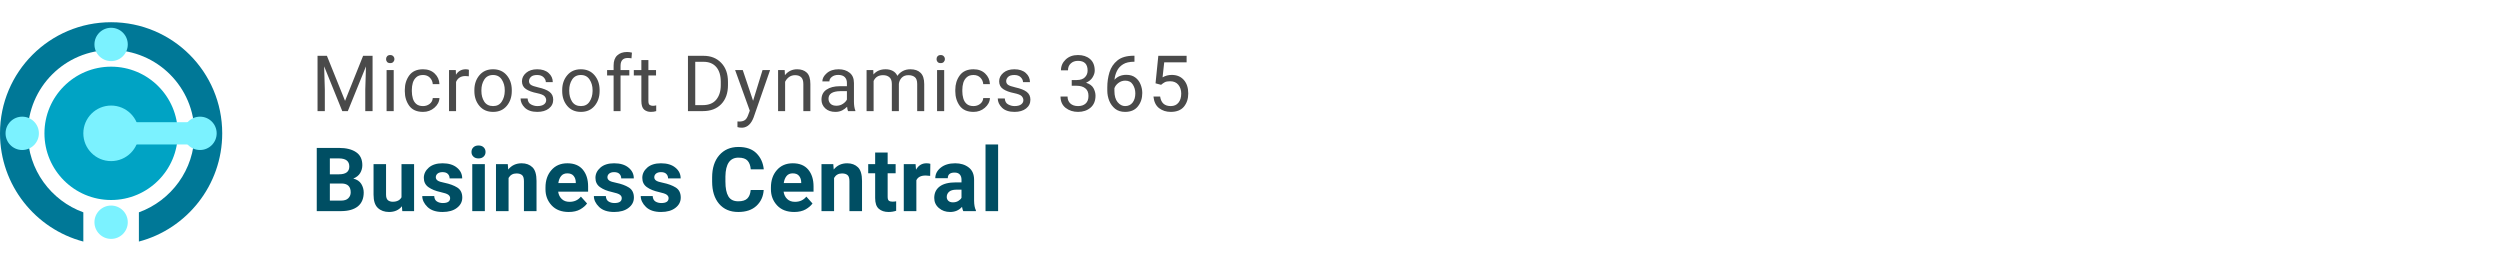
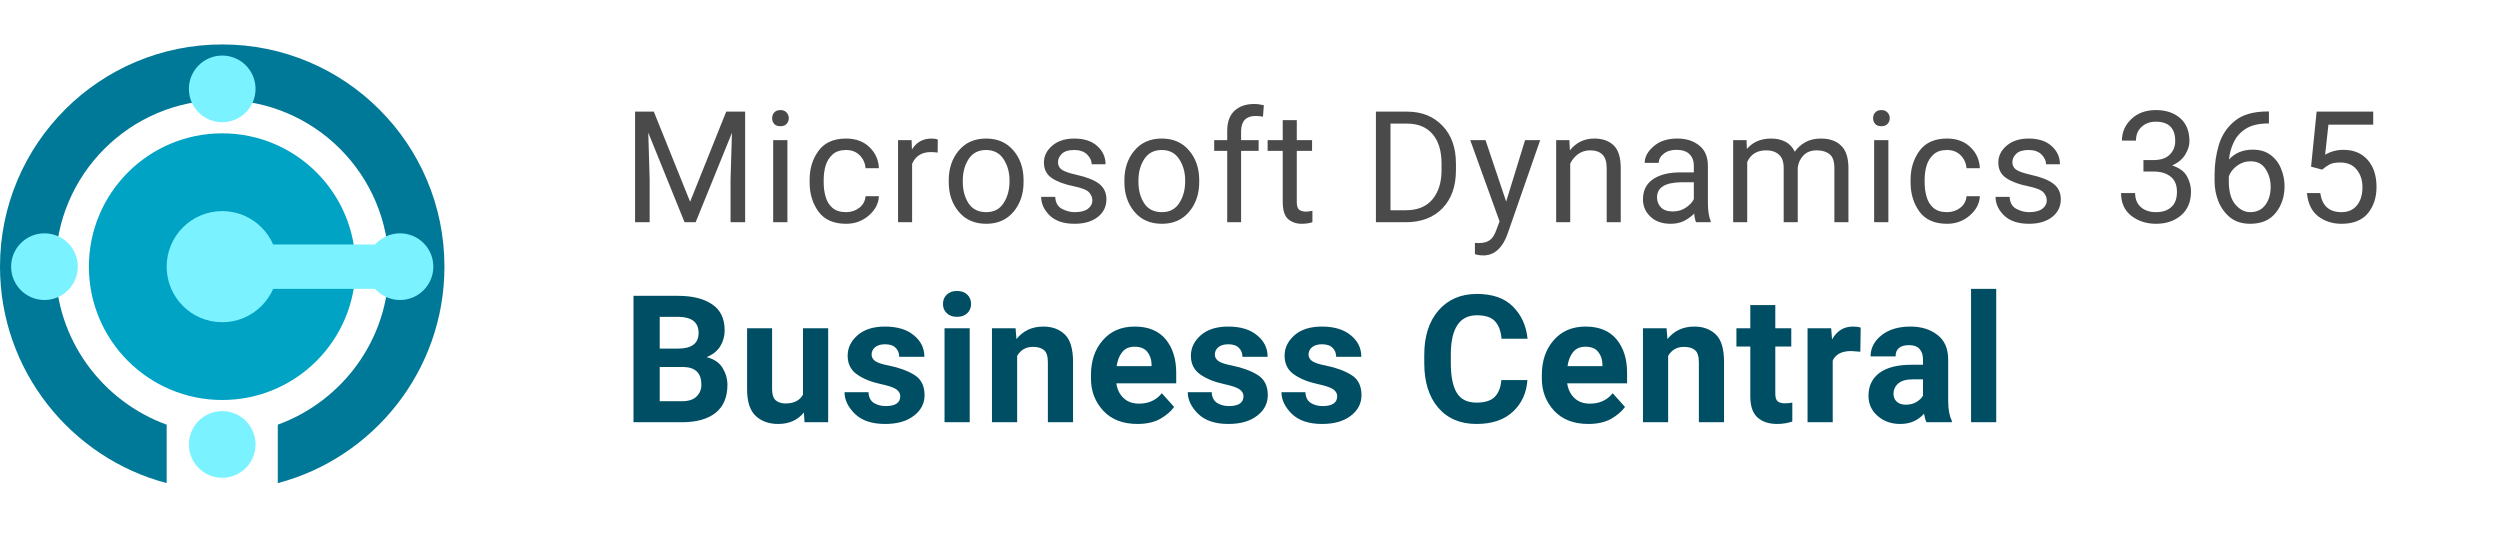
- <svg xmlns="http://www.w3.org/2000/svg" viewBox="0 0 450 48" width="100%" height="100%">
+ <svg xmlns="http://www.w3.org/2000/svg" viewBox="0 0 225 48" width="100%" height="100%">
  <g transform="translate(0, 4)">
    <path d="M20,0 C31.05,0 40,8.95 40,20 C40,29.35 33.6,37.22 25,39.48 L25,34.22 C30.79,32.12 35,26.56 35,20 C35,11.72 28.28,5 20,5 C11.72,5 5,11.72 5,20 C5,26.56 9.21,32.12 15,34.22 L15,39.48 C6.4,37.22 0,29.35 0,20 C0,8.95 8.95,0 20,0 Z" fill="#007897" />
    <circle cx="20" cy="20" r="12" fill="#00a3c4" />
    <circle cx="20" cy="20" r="5" fill="#7bf2ff" />
    <path d="M20,18 L36,18 C37.1,18 38,18.9 38,20 C38,21.1 37.1,22 36,22 L20,22 Z" fill="#7bf2ff" />
    <circle cx="20" cy="4" r="3" fill="#7bf2ff" />
    <circle cx="20" cy="36" r="3" fill="#7bf2ff" />
    <circle cx="36" cy="20" r="3" fill="#7bf2ff" />
    <circle cx="4" cy="20" r="3" fill="#7bf2ff" />
  </g>
  <g transform="translate(56, 0)">
    <text x="0" y="20" font-family="-apple-system, BlinkMacSystemFont, 'Segoe UI', Roboto, Helvetica, Arial, sans-serif" font-size="14px" fill="#4a4a4a" letter-spacing="0.3px">Microsoft Dynamics 365</text>
    <text x="0" y="38" font-family="-apple-system, BlinkMacSystemFont, 'Segoe UI', Roboto, Helvetica, Arial, sans-serif" font-size="16px" font-weight="700" fill="#004e63" letter-spacing="0.2px">Business Central</text>
  </g>
</svg>
